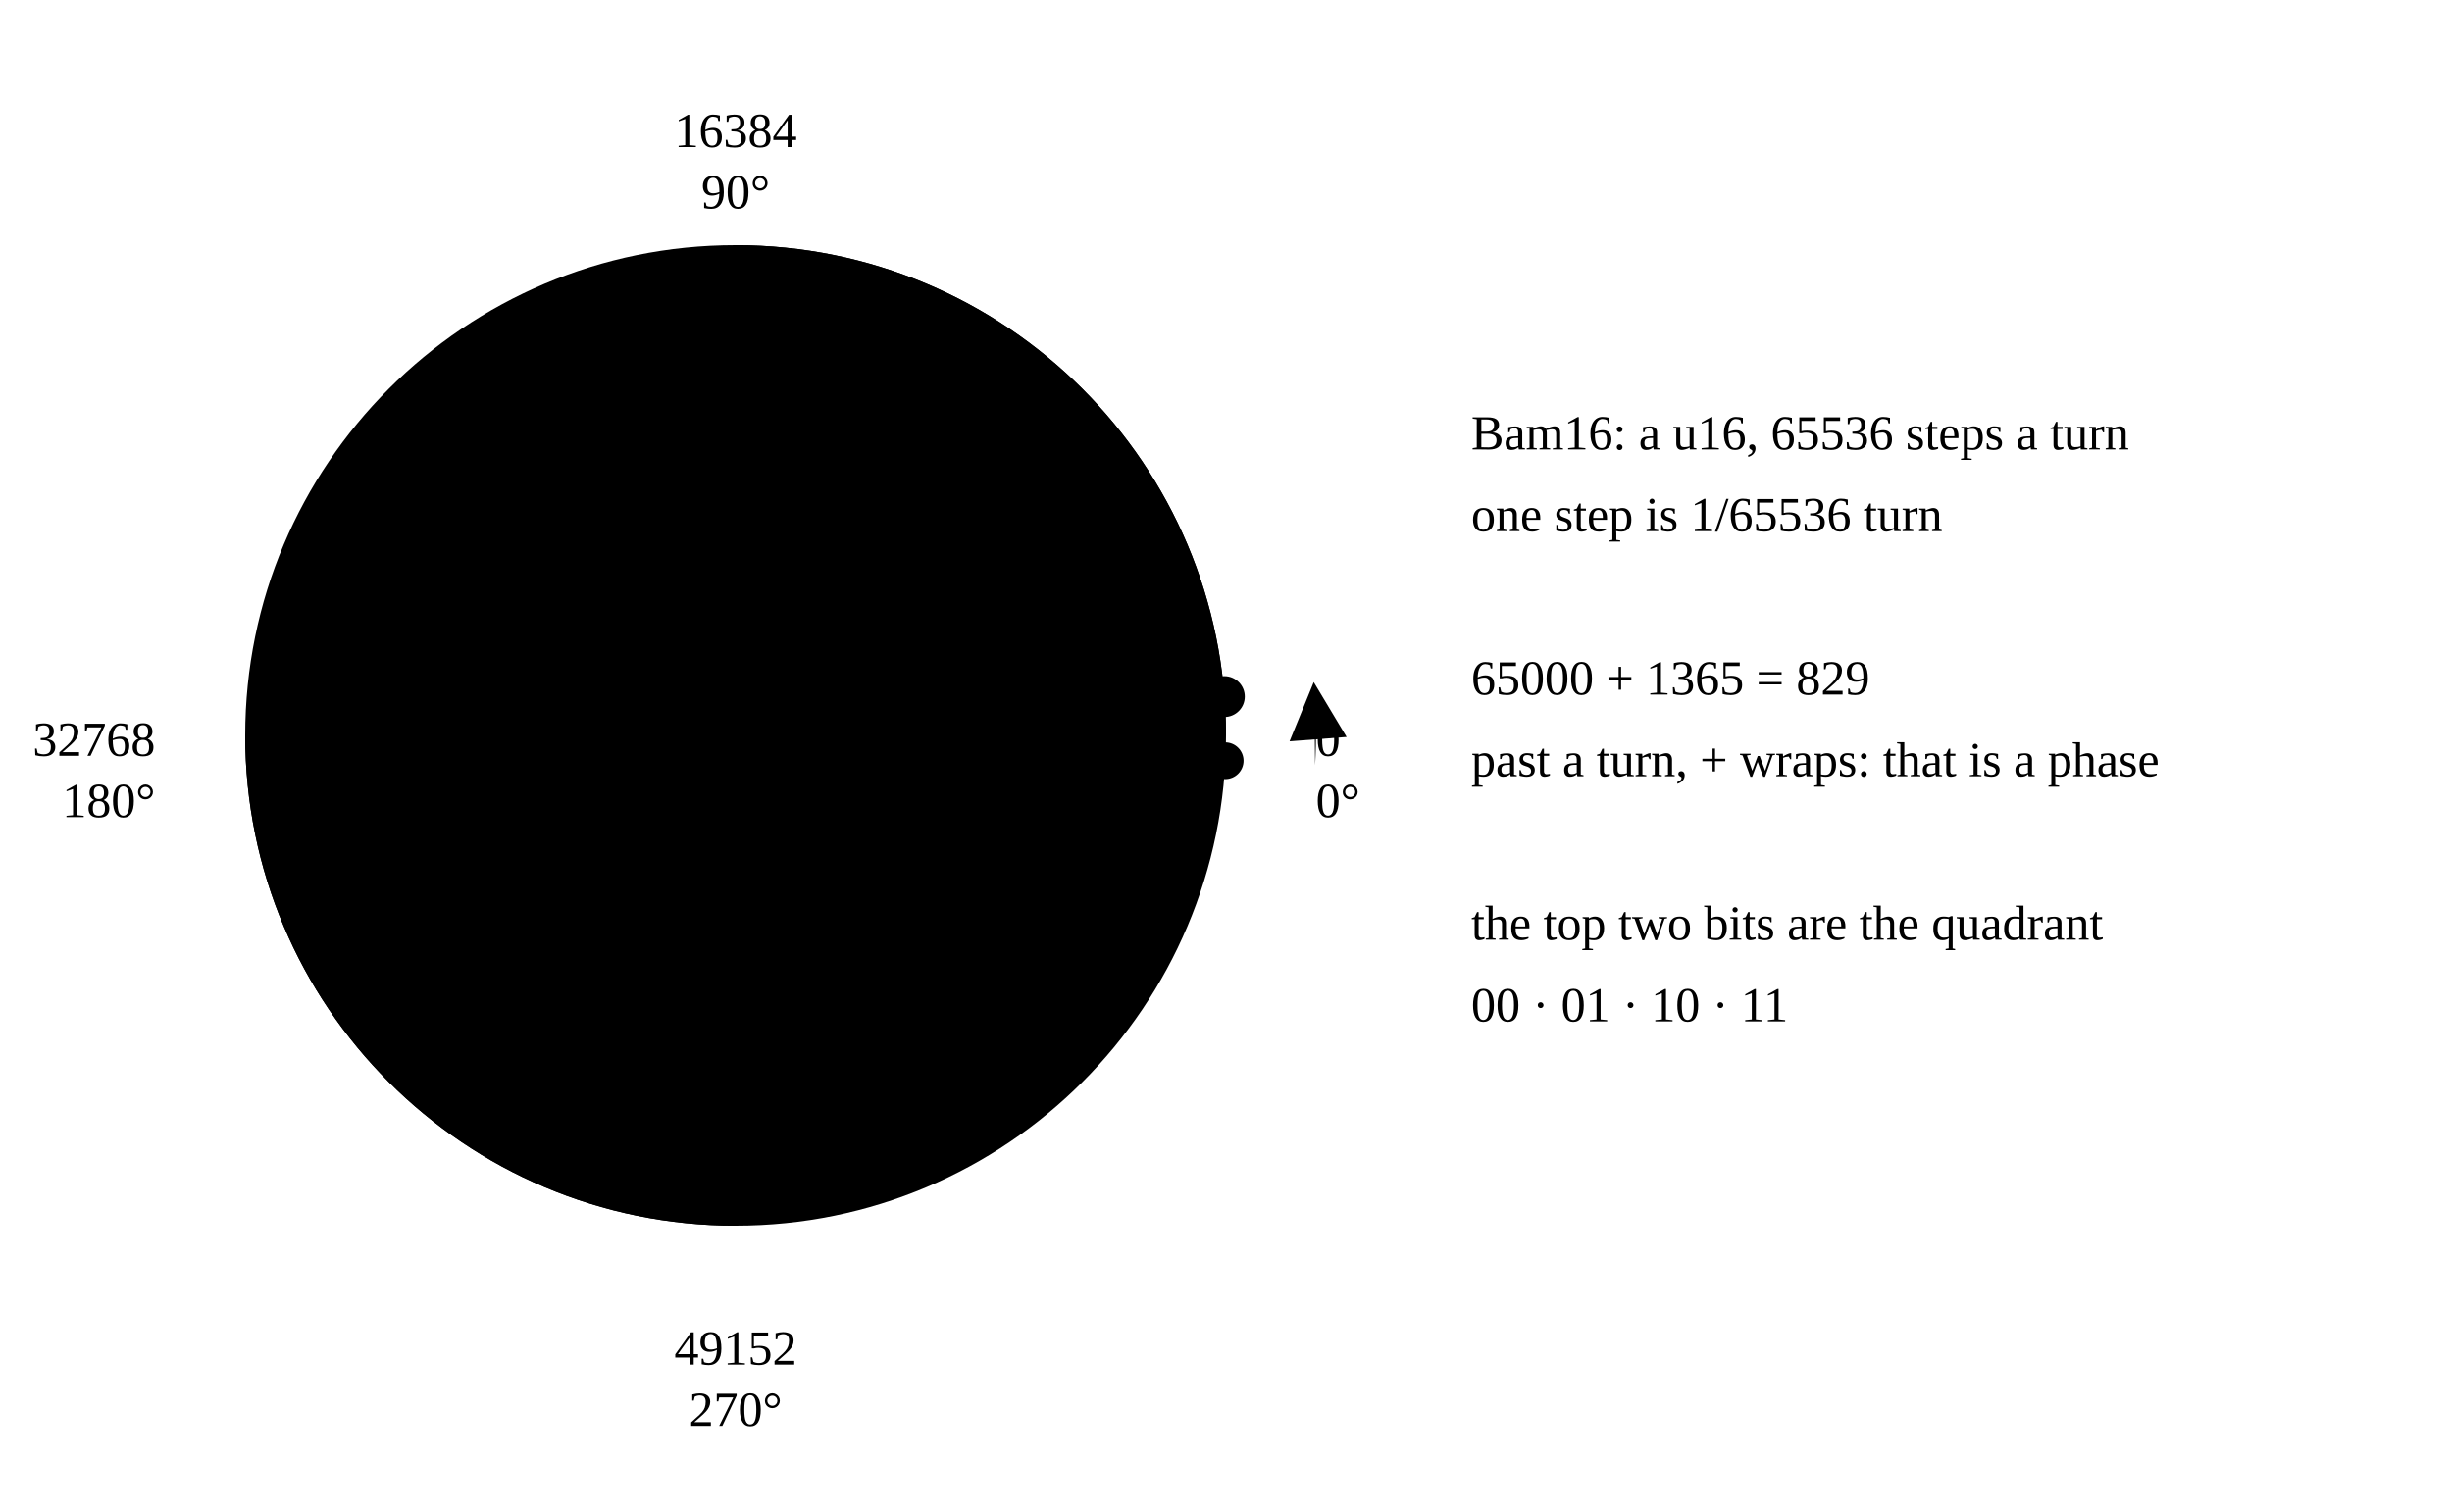
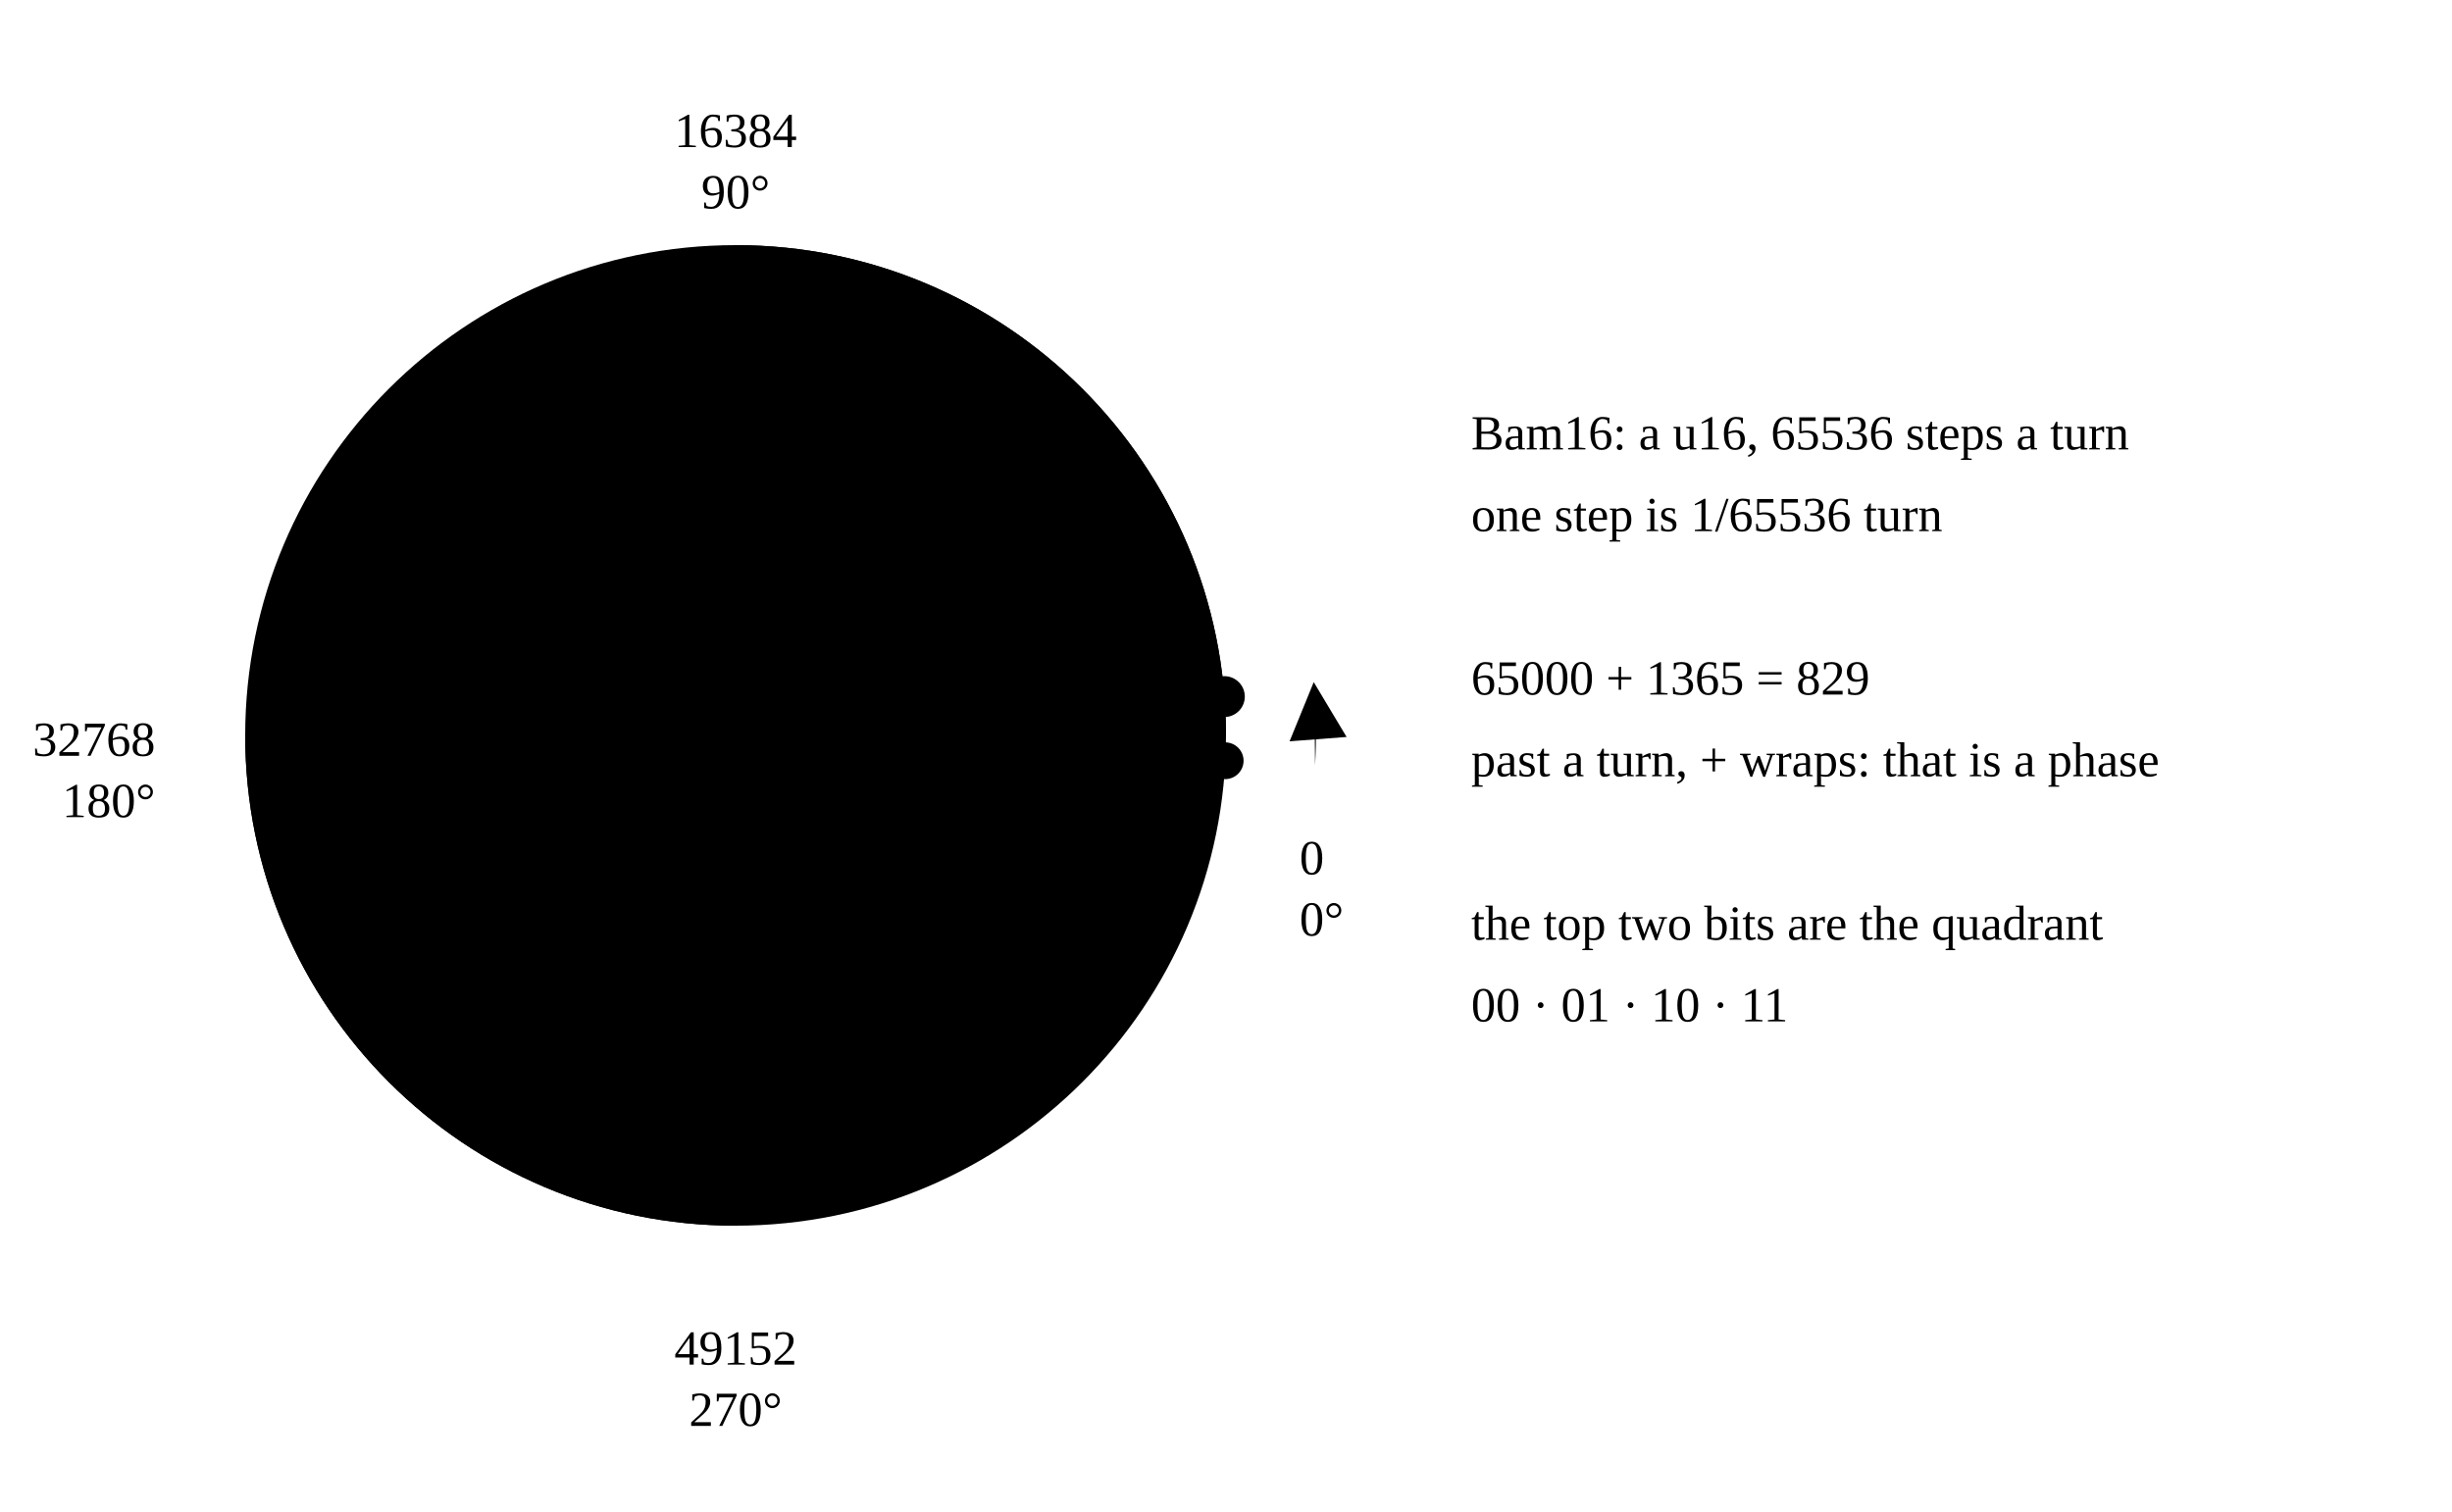
<svg xmlns="http://www.w3.org/2000/svg" class="eu-svg" viewBox="0 0 600 370" width="600" height="370" role="img" aria-label="A binary angle wheel: 65536 steps a turn, the two top bits are the quadrant, 65000 plus 1365 wraps to 829">
  <defs>
    <marker id="eu-arrow-bam" viewBox="0 0 8 8" refX="7" refY="4" markerWidth="7" markerHeight="7" orient="auto-start-reverse">
      <path d="M0 0 L8 4 L0 8 z" class="accent" />
    </marker>
  </defs>
  <path d="M180 180 L300.0 180.0 A120 120 0 0 0 180.0 60.0 Z" class="faint" />
  <text x="226.7" y="138.3" text-anchor="middle" class="mono soft">00…</text>
  <text x="133.3" y="138.3" text-anchor="middle" class="mono soft">01…</text>
  <path d="M180 180 L60.0 180.0 A120 120 0 0 0 180.0 300.0 Z" class="faint" />
  <text x="133.3" y="231.7" text-anchor="middle" class="mono soft">10…</text>
  <text x="226.7" y="231.7" text-anchor="middle" class="mono soft">11…</text>
  <circle cx="180" cy="180" r="120" class="line" />
  <line x1="290.0" y1="180.0" x2="310.0" y2="180.0" class="line" />
  <line x1="286.2" y1="136.0" x2="295.5" y2="132.2" class="thin" />
  <line x1="261.3" y1="98.7" x2="268.4" y2="91.6" class="thin" />
  <line x1="224.0" y1="73.8" x2="227.8" y2="64.5" class="thin" />
  <line x1="180.0" y1="70.0" x2="180.0" y2="50.0" class="line" />
  <line x1="136.0" y1="73.8" x2="132.2" y2="64.5" class="thin" />
  <line x1="98.7" y1="98.7" x2="91.6" y2="91.6" class="thin" />
  <line x1="73.8" y1="136.0" x2="64.5" y2="132.2" class="thin" />
  <line x1="70.0" y1="180.0" x2="50.0" y2="180.0" class="line" />
  <line x1="73.8" y1="224.0" x2="64.5" y2="227.8" class="thin" />
  <line x1="98.7" y1="261.3" x2="91.6" y2="268.4" class="thin" />
  <line x1="136.0" y1="286.2" x2="132.2" y2="295.5" class="thin" />
  <line x1="180.0" y1="290.0" x2="180.0" y2="310.0" class="line" />
  <line x1="224.0" y1="286.2" x2="227.8" y2="295.5" class="thin" />
  <line x1="261.3" y1="261.3" x2="268.4" y2="268.4" class="thin" />
  <line x1="286.2" y1="224.0" x2="295.5" y2="227.8" class="thin" />
-   <text x="322.0" y="185.0" text-anchor="start" class="mono">0</text>
-   <text x="322.0" y="200.0" text-anchor="start" class="soft">0°</text>
+   <text x="318.0" y="214.0" text-anchor="start" class="mono">0</text>
+   <text x="318.0" y="229.0" text-anchor="start" class="soft">0°</text>
  <text x="180.0" y="36.0" text-anchor="middle" class="mono">16384</text>
  <text x="180.0" y="51.0" text-anchor="middle" class="soft">90°</text>
  <text x="38.0" y="185.0" text-anchor="end" class="mono">32768</text>
  <text x="38.0" y="200.0" text-anchor="end" class="soft">180°</text>
  <text x="180.0" y="334.0" text-anchor="middle" class="mono">49152</text>
  <text x="180.0" y="349.0" text-anchor="middle" class="soft">270°</text>
  <circle cx="299.8" cy="186.2" r="4.5" class="soft" />
  <circle cx="299.6" cy="170.5" r="5" class="accent" />
  <path d="M321.8 187.3 A142 142 0 0 0 321.6 168.7" class="accent-line" style="stroke-width:2" marker-end="url(#eu-arrow-bam)" />
  <text x="360" y="110" class="">Bam16: a u16, 65536 steps a turn</text>
  <text x="360" y="130" class="">one step is 1/65536 turn</text>
  <text x="360" y="170" class="accent">65000 + 1365 = 829</text>
  <text x="360" y="190" class="">past a turn, + wraps: that is a phase</text>
  <text x="360" y="230" class="soft">the top two bits are the quadrant</text>
  <text x="360" y="250" class="mono soft">00 · 01 · 10 · 11</text>
</svg>
